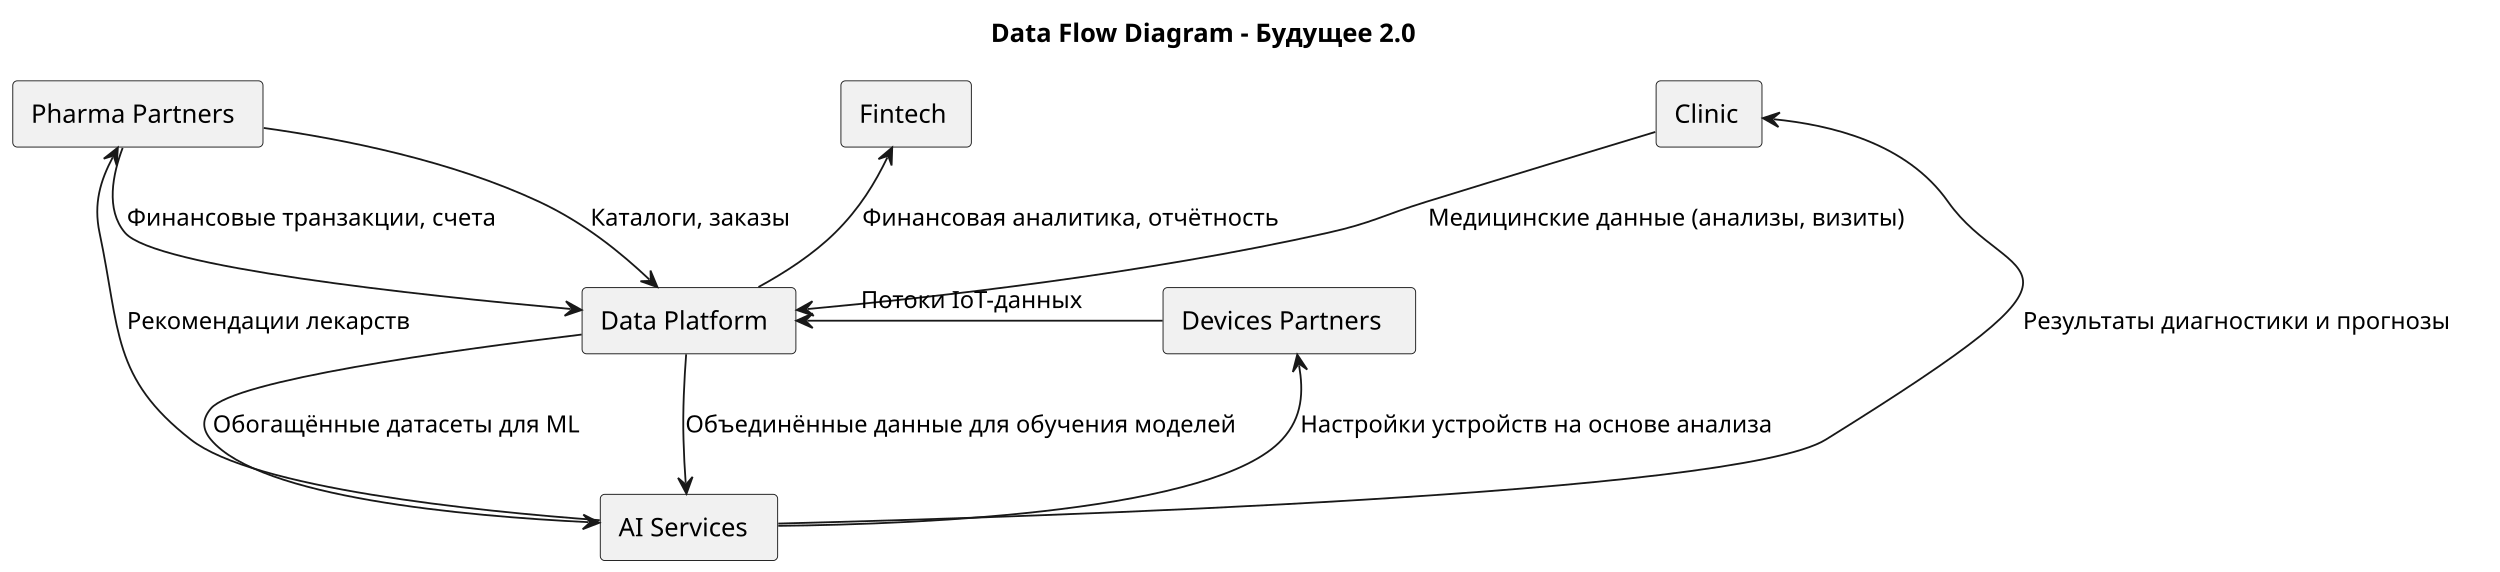
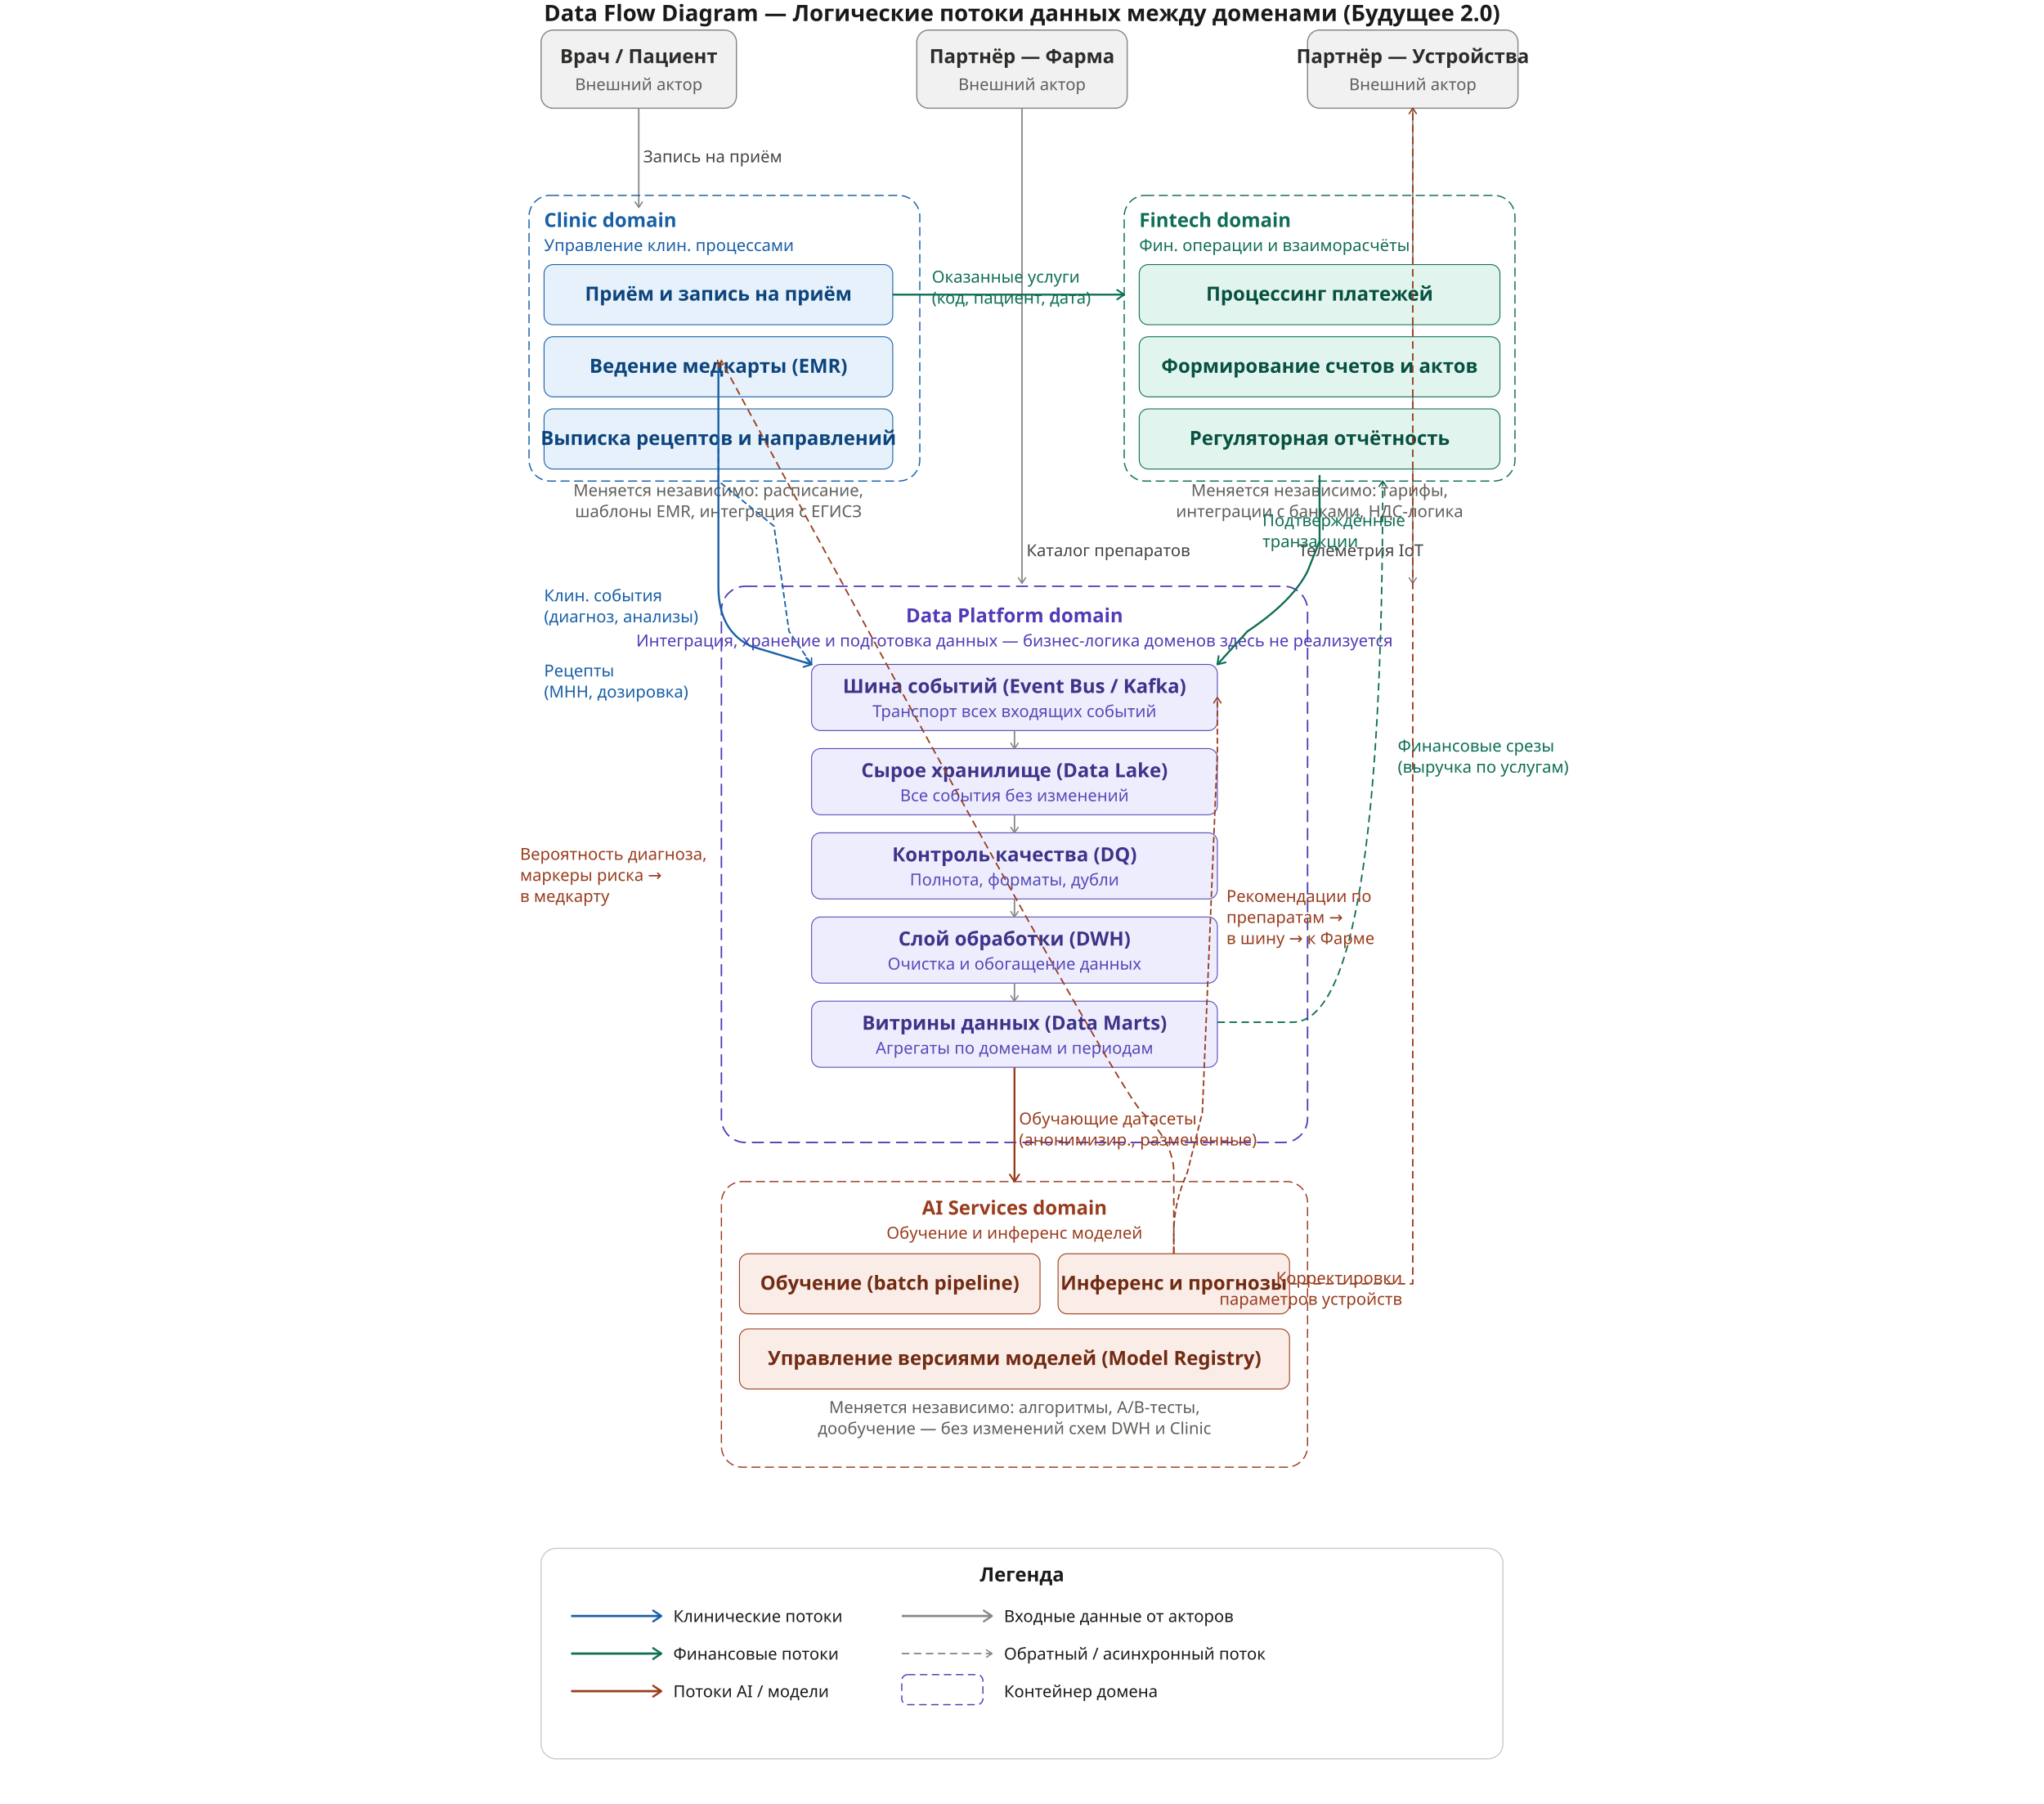
- <svg xmlns="http://www.w3.org/2000/svg" contentStyleType="text/css" data-diagram-type="DESCRIPTION" height="313px" preserveAspectRatio="none" style="width:1370px;height:313px;background:#FFFFFF;" version="1.1" viewBox="0 0 1370 313" width="1370px" zoomAndPan="magnify">
-   <defs />
-   <g>
-     <g class="title" data-source-line="1">
-       <text fill="#000000" font-family="sans-serif" font-size="14" font-weight="bold" lengthAdjust="spacing" textLength="270.628" x="542.945" y="22.995">Data Flow Diagram - Будущее 2.0</text>
-     </g>
-     <g class="entity" data-entity="clinic" data-source-line="3" data-uid="ent0002" id="entity_clinic">
-       <rect fill="#F1F1F1" height="36.297" rx="2.5" ry="2.5" style="stroke:#181818;stroke-width:0.5;" width="58.015" x="907.55" y="44.297" />
-       <text fill="#000000" font-family="sans-serif" font-size="14" lengthAdjust="spacing" textLength="38.015" x="917.55" y="67.292">Clinic</text>
-     </g>
-     <g class="entity" data-entity="fintech" data-source-line="4" data-uid="ent0003" id="entity_fintech">
-       <rect fill="#F1F1F1" height="36.297" rx="2.5" ry="2.5" style="stroke:#181818;stroke-width:0.5;" width="71.488" x="460.82" y="44.297" />
-       <text fill="#000000" font-family="sans-serif" font-size="14" lengthAdjust="spacing" textLength="51.488" x="470.82" y="67.292">Fintech</text>
-     </g>
-     <g class="entity" data-entity="ai" data-source-line="5" data-uid="ent0004" id="entity_ai">
-       <rect fill="#F1F1F1" height="36.297" rx="2.5" ry="2.5" style="stroke:#181818;stroke-width:0.5;" width="97.191" x="328.96" y="270.887" />
-       <text fill="#000000" font-family="sans-serif" font-size="14" lengthAdjust="spacing" textLength="77.191" x="338.96" y="293.882">AI Services</text>
-     </g>
-     <g class="entity" data-entity="pharma" data-source-line="6" data-uid="ent0005" id="entity_pharma">
-       <rect fill="#F1F1F1" height="36.297" rx="2.5" ry="2.5" style="stroke:#181818;stroke-width:0.5;" width="137.12" x="7" y="44.297" />
-       <text fill="#000000" font-family="sans-serif" font-size="14" lengthAdjust="spacing" textLength="117.12" x="17" y="67.292">Pharma Partners</text>
-     </g>
-     <g class="entity" data-entity="devices" data-source-line="7" data-uid="ent0006" id="entity_devices">
-       <rect fill="#F1F1F1" height="36.297" rx="2.5" ry="2.5" style="stroke:#181818;stroke-width:0.5;" width="138.426" x="637.35" y="157.597" />
-       <text fill="#000000" font-family="sans-serif" font-size="14" lengthAdjust="spacing" textLength="118.426" x="647.35" y="180.592">Devices Partners</text>
-     </g>
-     <g class="entity" data-entity="dwh" data-source-line="8" data-uid="ent0007" id="entity_dwh">
-       <rect fill="#F1F1F1" height="36.297" rx="2.5" ry="2.5" style="stroke:#181818;stroke-width:0.5;" width="117.166" x="318.98" y="157.597" />
-       <text fill="#000000" font-family="sans-serif" font-size="14" lengthAdjust="spacing" textLength="97.166" x="328.98" y="180.592">Data Platform</text>
-     </g>
-     <g class="link" data-entity-1="clinic" data-entity-2="dwh" data-source-line="10" data-uid="lnk8" id="link_clinic_dwh">
-       <path d="M907.11,72.307 C875.91,81.727 825.22,97.077 781.56,110.597 C757.52,118.037 752.12,122.117 727.56,127.597 C626.58,150.117 512.615,162.886 442.595,169.346" fill="none" id="clinic-to-dwh" style="stroke:#181818;stroke-width:1;" />
-       <polygon fill="#181818" points="436.62,169.897,445.949,173.053,441.599,169.438,445.214,165.087,436.62,169.897" style="stroke:#181818;stroke-width:1;" />
-       <text fill="#000000" font-family="sans-serif" font-size="13" lengthAdjust="spacing" textLength="280.459" x="782.56" y="123.664">Медицинские данные (анализы, визиты)</text>
-     </g>
-     <g class="link" data-entity-1="dwh" data-entity-2="ai" data-source-line="11" data-uid="lnk9" id="link_dwh_ai">
-       <path d="M318.74,183.327 C245.53,192.137 128.49,208.427 115.56,223.887 C110.71,229.687 110.71,235.097 115.56,240.887 C142.17,272.717 254.277,282.792 322.487,286.152" fill="none" id="dwh-to-ai" style="stroke:#181818;stroke-width:1;" />
-       <polygon fill="#181818" points="328.48,286.447,319.688,282.009,323.486,286.201,319.294,289.999,328.48,286.447" style="stroke:#181818;stroke-width:1;" />
-       <text fill="#000000" font-family="sans-serif" font-size="13" lengthAdjust="spacing" textLength="217.953" x="116.56" y="236.954">Обогащённые датасеты для ML</text>
-     </g>
-     <g class="link" data-entity-1="dwh" data-entity-2="ai" data-source-line="20" data-uid="lnk19" id="link_dwh_ai">
-       <path d="M376.01,194.157 C375.04,207.057 374.06,225.067 374.56,240.887 C374.87,250.727 375.125,255.722 375.755,264.602" fill="none" id="dwh-to-ai-1" style="stroke:#181818;stroke-width:1;" />
-       <polygon fill="#181818" points="376.18,270.587,379.533,261.326,375.826,265.599,371.553,261.892,376.18,270.587" style="stroke:#181818;stroke-width:1;" />
-       <text fill="#000000" font-family="sans-serif" font-size="13" lengthAdjust="spacing" textLength="322.106" x="375.56" y="236.954">Объединённые данные для обучения моделей</text>
-     </g>
-     <g class="link" data-entity-1="clinic" data-entity-2="ai" data-source-line="12" data-uid="lnk11" id="link_clinic_ai">
-       <path d="M972.01,65.338 C1003.09,68.468 1044.7,78.067 1067.56,110.597 C1100.97,158.127 1166.05,138.027 1000.56,240.887 C952.25,270.917 564.88,283.387 426.49,286.917" fill="none" id="clinic-backto-ai" style="stroke:#181818;stroke-width:1;" />
-       <polygon fill="#181818" points="966.04,64.737,974.594,69.619,971.015,65.238,975.395,61.659,966.04,64.737" style="stroke:#181818;stroke-width:1;" />
-       <text fill="#000000" font-family="sans-serif" font-size="13" lengthAdjust="spacing" textLength="253.957" x="1108.56" y="180.304">Результаты диагностики и прогнозы</text>
-     </g>
-     <g class="link" data-entity-1="pharma" data-entity-2="dwh" data-source-line="14" data-uid="lnk12" id="link_pharma_dwh">
-       <path d="M67.21,81.057 C61.84,95.277 57.68,114.927 68.56,127.597 C84.63,146.297 227.654,161.669 312.734,169.329" fill="none" id="pharma-to-dwh" style="stroke:#181818;stroke-width:1;" />
-       <polygon fill="#181818" points="318.71,169.867,310.105,165.076,313.73,169.418,309.388,173.044,318.71,169.867" style="stroke:#181818;stroke-width:1;" />
-       <text fill="#000000" font-family="sans-serif" font-size="13" lengthAdjust="spacing" textLength="217.16" x="69.56" y="123.664">Финансовые транзакции, счета</text>
-     </g>
-     <g class="link" data-entity-1="dwh" data-entity-2="pharma" data-source-line="17" data-uid="lnk16" id="link_dwh_pharma">
-       <path d="M355.912,153.234 C340.322,138.554 320.45,122.237 295.56,110.597 C247.79,88.257 189.23,76.367 144.53,70.117" fill="none" id="dwh-backto-pharma" style="stroke:#181818;stroke-width:1;" />
-       <polygon fill="#181818" points="360.28,157.347,356.47,148.265,356.64,153.919,350.986,154.089,360.28,157.347" style="stroke:#181818;stroke-width:1;" />
-       <text fill="#000000" font-family="sans-serif" font-size="13" lengthAdjust="spacing" textLength="120.415" x="323.56" y="123.664">Каталоги, заказы</text>
-     </g>
-     <g class="link" data-entity-1="fintech" data-entity-2="dwh" data-source-line="15" data-uid="lnk14" id="link_fintech_dwh">
-       <path d="M486.309,86.224 C479.559,100.124 471.29,114.047 457.56,127.597 C445.51,139.477 429.89,149.547 415.65,157.287" fill="none" id="fintech-backto-dwh" style="stroke:#181818;stroke-width:1;" />
-       <polygon fill="#181818" points="488.93,80.827,481.4,87.175,486.746,85.325,488.597,90.67,488.93,80.827" style="stroke:#181818;stroke-width:1;" />
-       <text fill="#000000" font-family="sans-serif" font-size="13" lengthAdjust="spacing" textLength="246.194" x="472.56" y="123.664">Финансовая аналитика, отчётность</text>
-     </g>
-     <g class="link" data-entity-1="dwh" data-entity-2="devices" data-source-line="18" data-uid="lnk18" id="link_dwh_devices">
-       <path d="M442.38,175.737 C498.66,175.737 577.56,175.737 637.13,175.737" fill="none" id="dwh-backto-devices" style="stroke:#181818;stroke-width:1;" />
-       <polygon fill="#181818" points="436.38,175.737,445.38,179.737,441.38,175.737,445.38,171.737,436.38,175.737" style="stroke:#181818;stroke-width:1;" />
-       <text fill="#000000" font-family="sans-serif" font-size="13" lengthAdjust="spacing" textLength="130.019" x="471.75" y="168.804">Потоки IoT-данных</text>
-     </g>
-     <g class="link" data-entity-1="pharma" data-entity-2="ai" data-source-line="21" data-uid="lnk21" id="link_pharma_ai">
-       <path d="M61.792,86.165 C55.072,98.915 51.15,111.427 54.56,127.597 C65.92,181.447 61.18,207.007 104.56,240.887 C138.67,267.537 259.78,280.017 328.68,285.087" fill="none" id="pharma-backto-ai" style="stroke:#181818;stroke-width:1;" />
-       <polygon fill="#181818" points="64.59,80.857,56.855,86.954,62.259,85.28,63.932,90.684,64.59,80.857" style="stroke:#181818;stroke-width:1;" />
-       <text fill="#000000" font-family="sans-serif" font-size="13" lengthAdjust="spacing" textLength="167.54" x="69.56" y="180.304">Рекомендации лекарств</text>
-     </g>
-     <g class="link" data-entity-1="devices" data-entity-2="ai" data-source-line="22" data-uid="lnk23" id="link_devices_ai">
-       <path d="M711.9,200.213 C714.33,214.593 713.9,228.577 702.56,240.887 C666.24,280.307 507.99,287.257 426.48,288.167" fill="none" id="devices-backto-ai" style="stroke:#181818;stroke-width:1;" />
-       <polygon fill="#181818" points="710.9,194.297,708.456,203.838,711.733,199.227,716.344,202.505,710.9,194.297" style="stroke:#181818;stroke-width:1;" />
-       <text fill="#000000" font-family="sans-serif" font-size="13" lengthAdjust="spacing" textLength="279.144" x="712.56" y="236.954">Настройки устройств на основе анализа</text>
-     </g>
-   </g>
+ <svg xmlns="http://www.w3.org/2000/svg" width="1360" height="1200" viewBox="0 0 680 1200" style="background:#FFFFFF;font-family:sans-serif;">
+   <defs>
+     <marker id="arrow" viewBox="0 0 10 10" refX="8" refY="5" markerWidth="6" markerHeight="6" orient="auto-start-reverse">
+       <path d="M2 1L8 5L2 9" fill="none" stroke="context-stroke" stroke-width="1.5" stroke-linecap="round" stroke-linejoin="round" />
+     </marker>
+   </defs>
+   <text font-size="15" font-weight="bold" fill="#1a1a1a" x="340" y="14" text-anchor="middle">Data Flow Diagram — Логические потоки данных между доменами (Будущее 2.0)</text>
+   <rect x="20" y="20" width="130" height="52" rx="8" fill="#F1F1F1" stroke="#888" stroke-width="0.8" />
+   <text font-size="13" font-weight="bold" fill="#2C2C2A" x="85" y="42" text-anchor="middle">Врач / Пациент</text>
+   <text font-size="11" fill="#5F5E5A" x="85" y="60" text-anchor="middle">Внешний актор</text>
+   <rect x="270" y="20" width="140" height="52" rx="8" fill="#F1F1F1" stroke="#888" stroke-width="0.8" />
+   <text font-size="13" font-weight="bold" fill="#2C2C2A" x="340" y="42" text-anchor="middle">Партнёр — Фарма</text>
+   <text font-size="11" fill="#5F5E5A" x="340" y="60" text-anchor="middle">Внешний актор</text>
+   <rect x="530" y="20" width="140" height="52" rx="8" fill="#F1F1F1" stroke="#888" stroke-width="0.8" />
+   <text font-size="13" font-weight="bold" fill="#2C2C2A" x="600" y="42" text-anchor="middle">Партнёр — Устройства</text>
+   <text font-size="11" fill="#5F5E5A" x="600" y="60" text-anchor="middle">Внешний актор</text>
+   <line x1="85" y1="72" x2="85" y2="138" stroke="#888" stroke-width="1" marker-end="url(#arrow)" />
+   <text font-size="11" fill="#444" x="88" y="108">Запись на приём</text>
+   <line x1="340" y1="72" x2="340" y2="388" stroke="#888" stroke-width="1" marker-end="url(#arrow)" />
+   <text font-size="11" fill="#444" x="343" y="370">Каталог препаратов</text>
+   <line x1="600" y1="72" x2="600" y2="388" stroke="#888" stroke-width="1" marker-end="url(#arrow)" />
+   <text font-size="11" fill="#444" x="524" y="370">Телеметрия IoT</text>
+   <rect x="12" y="130" width="260" height="190" rx="14" fill="none" stroke="#185FA5" stroke-width="0.8" stroke-dasharray="6 3" />
+   <text font-size="13" font-weight="bold" fill="#185FA5" x="22" y="151">Clinic domain</text>
+   <text font-size="11" fill="#185FA5" x="22" y="167">Управление клин. процессами</text>
+   <rect x="22" y="176" width="232" height="40" rx="6" fill="#E6F1FB" stroke="#185FA5" stroke-width="0.6" />
+   <text font-size="13" font-weight="bold" fill="#0C447C" x="138" y="200" text-anchor="middle">Приём и запись на приём</text>
+   <rect x="22" y="224" width="232" height="40" rx="6" fill="#E6F1FB" stroke="#185FA5" stroke-width="0.6" />
+   <text font-size="13" font-weight="bold" fill="#0C447C" x="138" y="248" text-anchor="middle">Ведение медкарты (EMR)</text>
+   <rect x="22" y="272" width="232" height="40" rx="6" fill="#E6F1FB" stroke="#185FA5" stroke-width="0.6" />
+   <text font-size="13" font-weight="bold" fill="#0C447C" x="138" y="296" text-anchor="middle">Выписка рецептов и направлений</text>
+   <text font-size="11" fill="#5F5E5A" x="138" y="330" text-anchor="middle">Меняется независимо: расписание,</text>
+   <text font-size="11" fill="#5F5E5A" x="138" y="344" text-anchor="middle">шаблоны EMR, интеграция с ЕГИСЗ</text>
+   <rect x="408" y="130" width="260" height="190" rx="14" fill="none" stroke="#0F6E56" stroke-width="0.8" stroke-dasharray="6 3" />
+   <text font-size="13" font-weight="bold" fill="#0F6E56" x="418" y="151">Fintech domain</text>
+   <text font-size="11" fill="#0F6E56" x="418" y="167">Фин. операции и взаиморасчёты</text>
+   <rect x="418" y="176" width="240" height="40" rx="6" fill="#E1F5EE" stroke="#0F6E56" stroke-width="0.6" />
+   <text font-size="13" font-weight="bold" fill="#085041" x="538" y="200" text-anchor="middle">Процессинг платежей</text>
+   <rect x="418" y="224" width="240" height="40" rx="6" fill="#E1F5EE" stroke="#0F6E56" stroke-width="0.6" />
+   <text font-size="13" font-weight="bold" fill="#085041" x="538" y="248" text-anchor="middle">Формирование счетов и актов</text>
+   <rect x="418" y="272" width="240" height="40" rx="6" fill="#E1F5EE" stroke="#0F6E56" stroke-width="0.6" />
+   <text font-size="13" font-weight="bold" fill="#085041" x="538" y="296" text-anchor="middle">Регуляторная отчётность</text>
+   <text font-size="11" fill="#5F5E5A" x="538" y="330" text-anchor="middle">Меняется независимо: тарифы,</text>
+   <text font-size="11" fill="#5F5E5A" x="538" y="344" text-anchor="middle">интеграции с банками, НДС-логика</text>
+   <rect x="140" y="390" width="390" height="370" rx="16" fill="none" stroke="#533AB7" stroke-width="1" stroke-dasharray="8 4" />
+   <text font-size="13" font-weight="bold" fill="#533AB7" x="335" y="414" text-anchor="middle">Data Platform domain</text>
+   <text font-size="11" fill="#533AB7" x="335" y="430" text-anchor="middle">Интеграция, хранение и подготовка данных — бизнес-логика доменов здесь не реализуется</text>
+   <rect x="200" y="442" width="270" height="44" rx="6" fill="#EEEDFE" stroke="#534AB7" stroke-width="0.6" />
+   <text font-size="13" font-weight="bold" fill="#3C3489" x="335" y="461" text-anchor="middle">Шина событий (Event Bus / Kafka)</text>
+   <text font-size="11" fill="#534AB7" x="335" y="477" text-anchor="middle">Транспорт всех входящих событий</text>
+   <rect x="200" y="498" width="270" height="44" rx="6" fill="#EEEDFE" stroke="#534AB7" stroke-width="0.6" />
+   <text font-size="13" font-weight="bold" fill="#3C3489" x="335" y="517" text-anchor="middle">Сырое хранилище (Data Lake)</text>
+   <text font-size="11" fill="#534AB7" x="335" y="533" text-anchor="middle">Все события без изменений</text>
+   <rect x="200" y="554" width="270" height="44" rx="6" fill="#EEEDFE" stroke="#534AB7" stroke-width="0.6" />
+   <text font-size="13" font-weight="bold" fill="#3C3489" x="335" y="573" text-anchor="middle">Контроль качества (DQ)</text>
+   <text font-size="11" fill="#534AB7" x="335" y="589" text-anchor="middle">Полнота, форматы, дубли</text>
+   <rect x="200" y="610" width="270" height="44" rx="6" fill="#EEEDFE" stroke="#534AB7" stroke-width="0.6" />
+   <text font-size="13" font-weight="bold" fill="#3C3489" x="335" y="629" text-anchor="middle">Слой обработки (DWH)</text>
+   <text font-size="11" fill="#534AB7" x="335" y="645" text-anchor="middle">Очистка и обогащение данных</text>
+   <rect x="200" y="666" width="270" height="44" rx="6" fill="#EEEDFE" stroke="#534AB7" stroke-width="0.6" />
+   <text font-size="13" font-weight="bold" fill="#3C3489" x="335" y="685" text-anchor="middle">Витрины данных (Data Marts)</text>
+   <text font-size="11" fill="#534AB7" x="335" y="701" text-anchor="middle">Агрегаты по доменам и периодам</text>
+   <line x1="335" y1="486" x2="335" y2="498" stroke="#888" stroke-width="1" marker-end="url(#arrow)" />
+   <line x1="335" y1="542" x2="335" y2="554" stroke="#888" stroke-width="1" marker-end="url(#arrow)" />
+   <line x1="335" y1="598" x2="335" y2="610" stroke="#888" stroke-width="1" marker-end="url(#arrow)" />
+   <line x1="335" y1="654" x2="335" y2="666" stroke="#888" stroke-width="1" marker-end="url(#arrow)" />
+   <rect x="140" y="786" width="390" height="190" rx="14" fill="none" stroke="#993C1D" stroke-width="0.8" stroke-dasharray="6 3" />
+   <text font-size="13" font-weight="bold" fill="#993C1D" x="335" y="808" text-anchor="middle">AI Services domain</text>
+   <text font-size="11" fill="#993C1D" x="335" y="824" text-anchor="middle">Обучение и инференс моделей</text>
+   <rect x="152" y="834" width="200" height="40" rx="6" fill="#FAECE7" stroke="#993C1D" stroke-width="0.6" />
+   <text font-size="13" font-weight="bold" fill="#712B13" x="252" y="858" text-anchor="middle">Обучение (batch pipeline)</text>
+   <rect x="364" y="834" width="154" height="40" rx="6" fill="#FAECE7" stroke="#993C1D" stroke-width="0.6" />
+   <text font-size="13" font-weight="bold" fill="#712B13" x="441" y="858" text-anchor="middle">Инференс и прогнозы</text>
+   <rect x="152" y="884" width="366" height="40" rx="6" fill="#FAECE7" stroke="#993C1D" stroke-width="0.6" />
+   <text font-size="13" font-weight="bold" fill="#712B13" x="335" y="908" text-anchor="middle">Управление версиями моделей (Model Registry)</text>
+   <text font-size="11" fill="#5F5E5A" x="335" y="940" text-anchor="middle">Меняется независимо: алгоритмы, A/B-тесты,</text>
+   <text font-size="11" fill="#5F5E5A" x="335" y="954" text-anchor="middle">дообучение — без изменений схем DWH и Clinic</text>
+   <path d="M138 244 L138 390 Q138 420 160 430 L200 442" fill="none" stroke="#185FA5" stroke-width="1.3" marker-end="url(#arrow)" />
+   <text font-size="11" fill="#185FA5" x="22" y="400">Клин. события</text>
+   <text font-size="11" fill="#185FA5" x="22" y="414">(диагноз, анализы)</text>
+   <path d="M138 292 L138 320 L175 350 L185 420 L200 442" fill="none" stroke="#185FA5" stroke-width="1" marker-end="url(#arrow)" stroke-dasharray="4 2" />
+   <text font-size="11" fill="#185FA5" x="22" y="450">Рецепты</text>
+   <text font-size="11" fill="#185FA5" x="22" y="464">(МНН, дозировка)</text>
+   <path d="M254 196 L408 196" fill="none" stroke="#0F6E56" stroke-width="1.3" marker-end="url(#arrow)" />
+   <text font-size="11" fill="#0F6E56" x="280" y="188">Оказанные услуги</text>
+   <text font-size="11" fill="#0F6E56" x="280" y="202">(код, пациент, дата)</text>
+   <path d="M538 316 L538 360 L530 380 Q520 400 490 420 L470 442" fill="none" stroke="#0F6E56" stroke-width="1.3" marker-end="url(#arrow)" />
+   <text font-size="11" fill="#0F6E56" x="500" y="350">Подтверждённые</text>
+   <text font-size="11" fill="#0F6E56" x="500" y="364">транзакции</text>
+   <path d="M470 680 L520 680 Q580 680 580 320" fill="none" stroke="#0F6E56" stroke-width="1" marker-end="url(#arrow)" stroke-dasharray="5 3" />
+   <text font-size="11" fill="#0F6E56" x="590" y="500">Финансовые срезы</text>
+   <text font-size="11" fill="#0F6E56" x="590" y="514">(выручка по услугам)</text>
+   <path d="M335 710 L335 786" fill="none" stroke="#993C1D" stroke-width="1.3" marker-end="url(#arrow)" />
+   <text font-size="11" fill="#993C1D" x="338" y="748">Обучающие датасеты</text>
+   <text font-size="11" fill="#993C1D" x="338" y="762">(анонимизир., размеченные)</text>
+   <path d="M441 834 L441 780 Q441 760 420 740 Q400 720 140 240 L138 244" fill="none" stroke="#993C1D" stroke-width="1" marker-end="url(#arrow)" stroke-dasharray="5 3" />
+   <text font-size="11" fill="#993C1D" x="6" y="572">Вероятность диагноза,</text>
+   <text font-size="11" fill="#993C1D" x="6" y="586">маркеры риска →</text>
+   <text font-size="11" fill="#993C1D" x="6" y="600">в медкарту</text>
+   <path d="M441 834 L441 820 Q441 800 450 780 L460 740 L470 500 L470 464" fill="none" stroke="#993C1D" stroke-width="1" marker-end="url(#arrow)" stroke-dasharray="4 2" />
+   <text font-size="11" fill="#993C1D" x="476" y="600">Рекомендации по</text>
+   <text font-size="11" fill="#993C1D" x="476" y="614">препаратам →</text>
+   <text font-size="11" fill="#993C1D" x="476" y="628">в шину → к Фарме</text>
+   <path d="M518 854 L600 854 L600 72" fill="none" stroke="#993C1D" stroke-width="1" marker-end="url(#arrow)" stroke-dasharray="5 3" />
+   <text font-size="11" fill="#993C1D" x="593" y="854" text-anchor="end">Корректировки</text>
+   <text font-size="11" fill="#993C1D" x="593" y="868" text-anchor="end">параметров устройств</text>
+   <rect x="20" y="1030" width="640" height="140" rx="10" fill="none" stroke="#ccc" stroke-width="0.8" />
+   <text font-size="13" font-weight="bold" fill="#1a1a1a" x="340" y="1052" text-anchor="middle">Легенда</text>
+   <line x1="40" y1="1075" x2="100" y2="1075" stroke="#185FA5" stroke-width="1.5" marker-end="url(#arrow)" />
+   <text font-size="11" fill="#1a1a1a" x="108" y="1079">Клинические потоки</text>
+   <line x1="40" y1="1100" x2="100" y2="1100" stroke="#0F6E56" stroke-width="1.5" marker-end="url(#arrow)" />
+   <text font-size="11" fill="#1a1a1a" x="108" y="1104">Финансовые потоки</text>
+   <line x1="40" y1="1125" x2="100" y2="1125" stroke="#993C1D" stroke-width="1.5" marker-end="url(#arrow)" />
+   <text font-size="11" fill="#1a1a1a" x="108" y="1129">Потоки AI / модели</text>
+   <line x1="260" y1="1075" x2="320" y2="1075" stroke="#888" stroke-width="1.5" marker-end="url(#arrow)" />
+   <text font-size="11" fill="#1a1a1a" x="328" y="1079">Входные данные от акторов</text>
+   <line x1="260" y1="1100" x2="320" y2="1100" stroke="#888" stroke-width="1" stroke-dasharray="5 3" marker-end="url(#arrow)" />
+   <text font-size="11" fill="#1a1a1a" x="328" y="1104">Обратный / асинхронный поток</text>
+   <rect x="260" y="1114" width="54" height="20" rx="4" fill="none" stroke="#533AB7" stroke-width="0.8" stroke-dasharray="5 3" />
+   <text font-size="11" fill="#1a1a1a" x="328" y="1129">Контейнер домена</text>
</svg>
